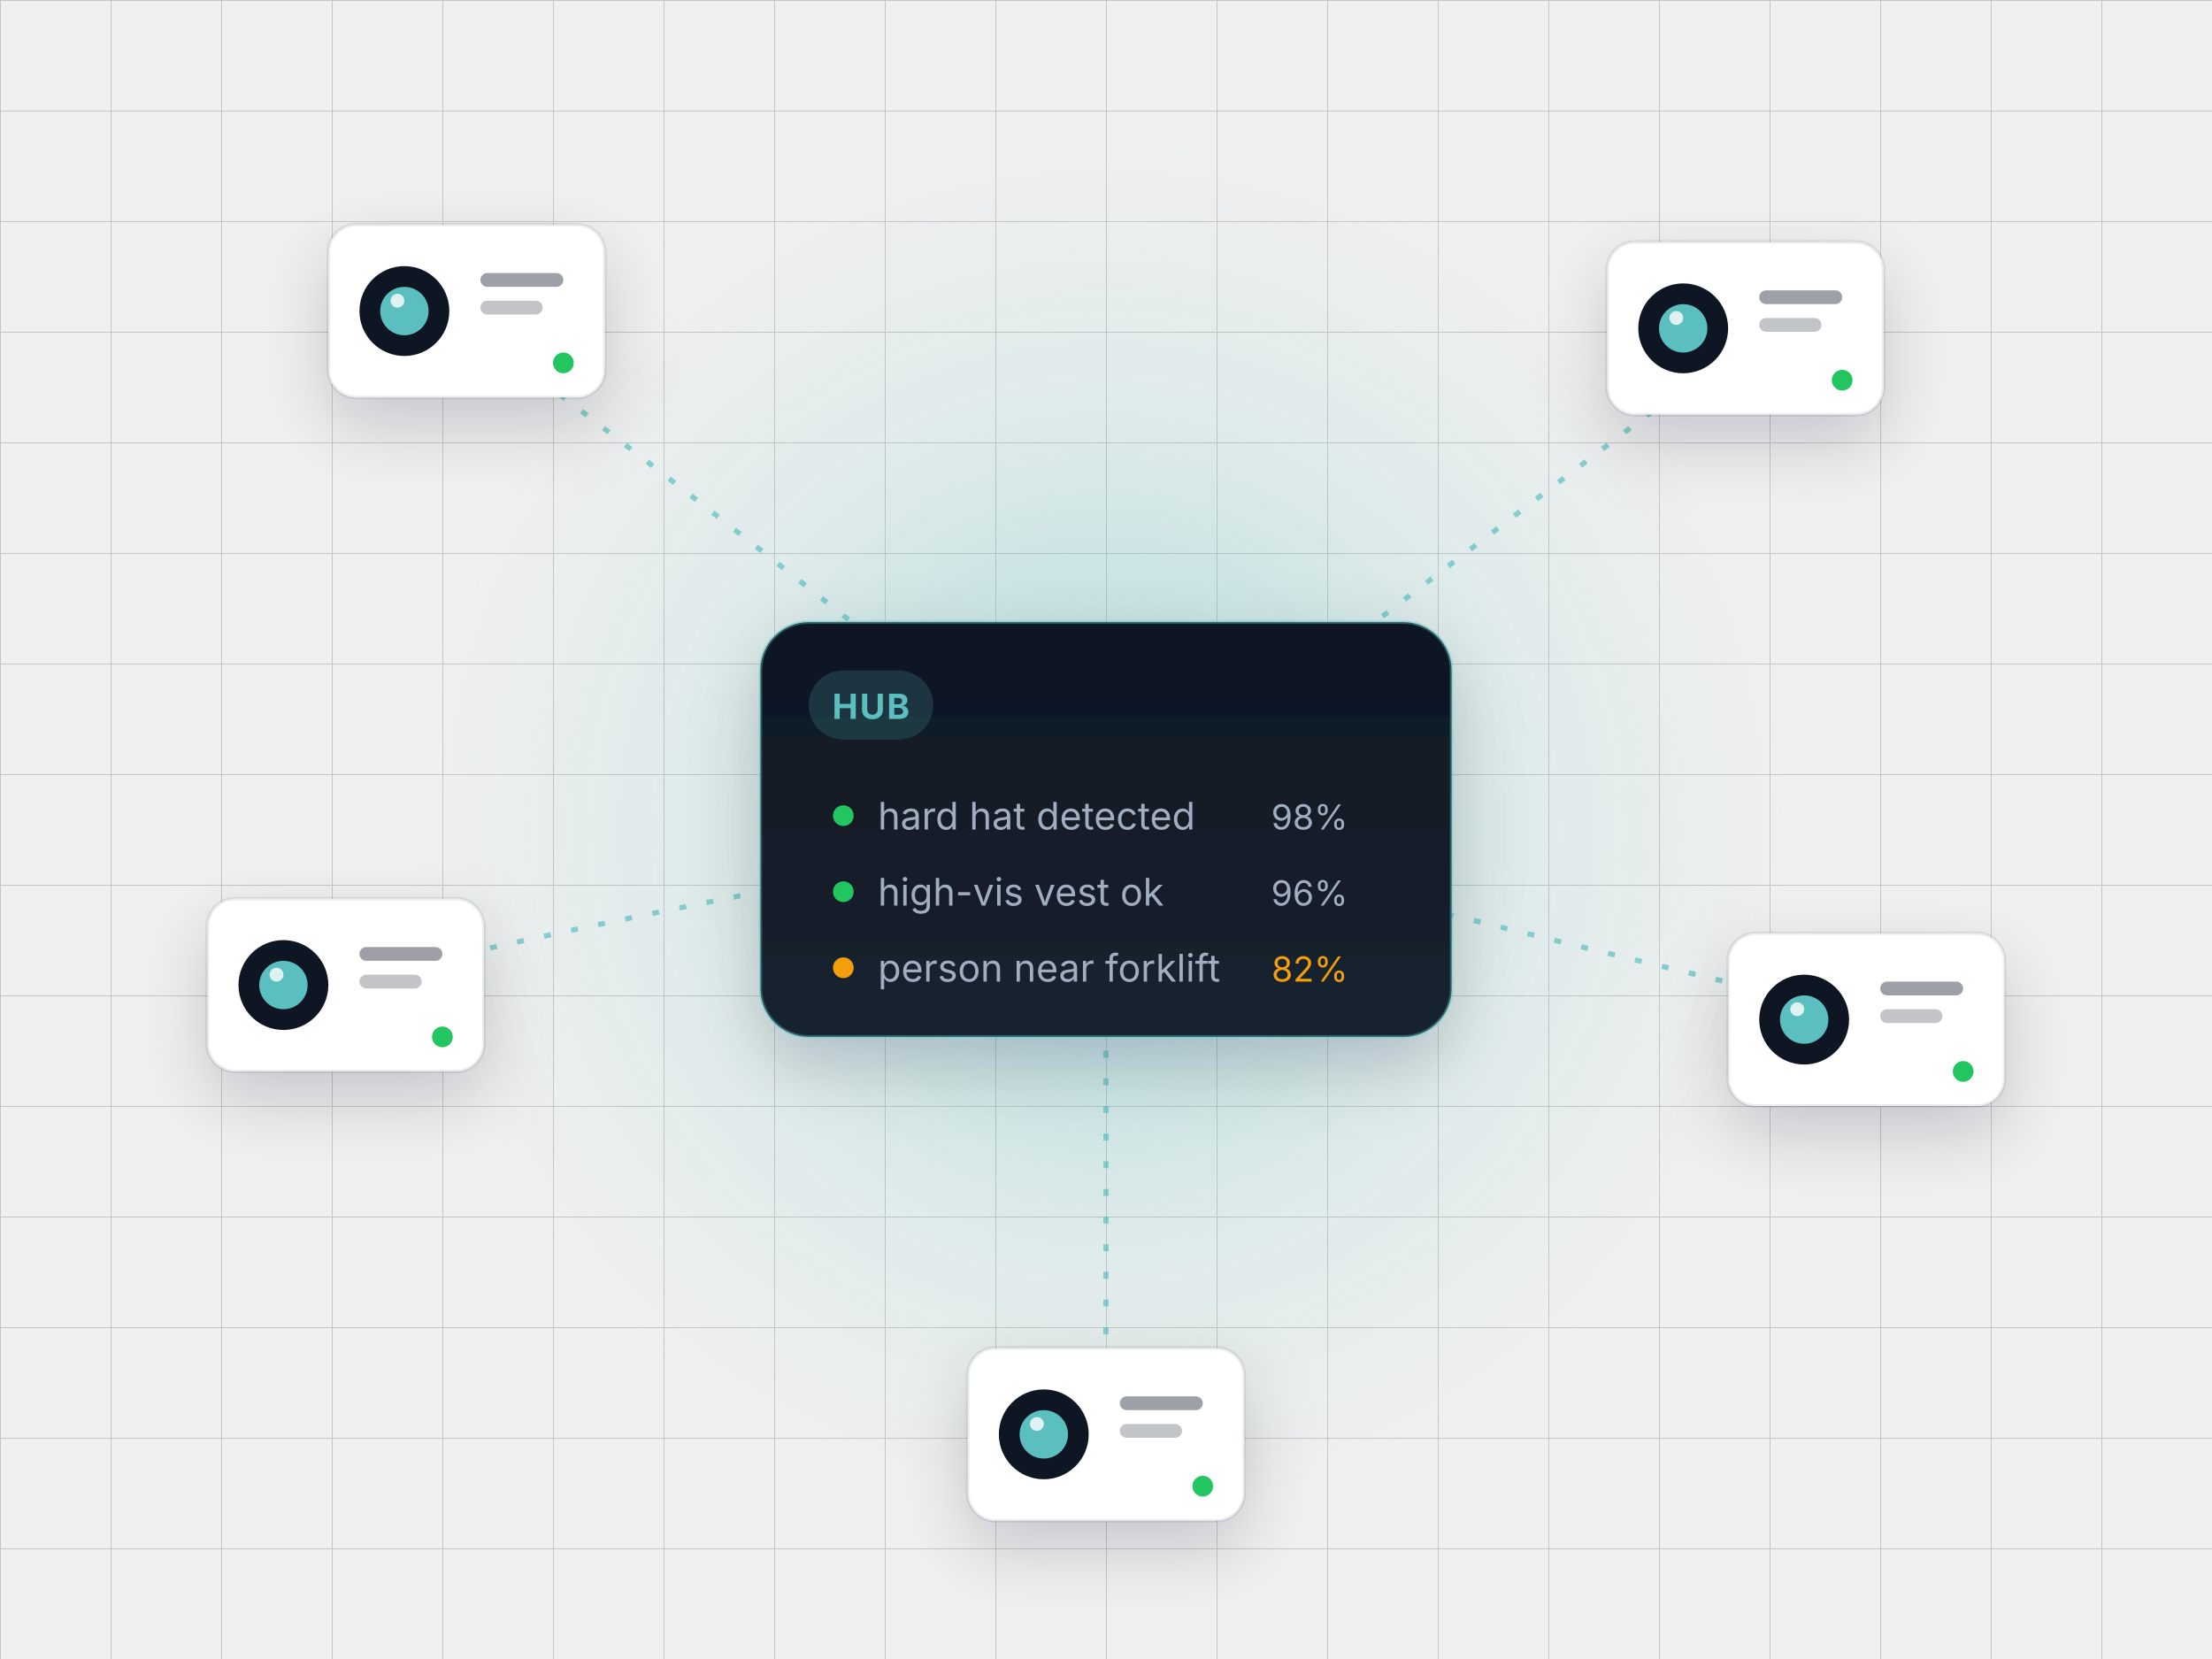
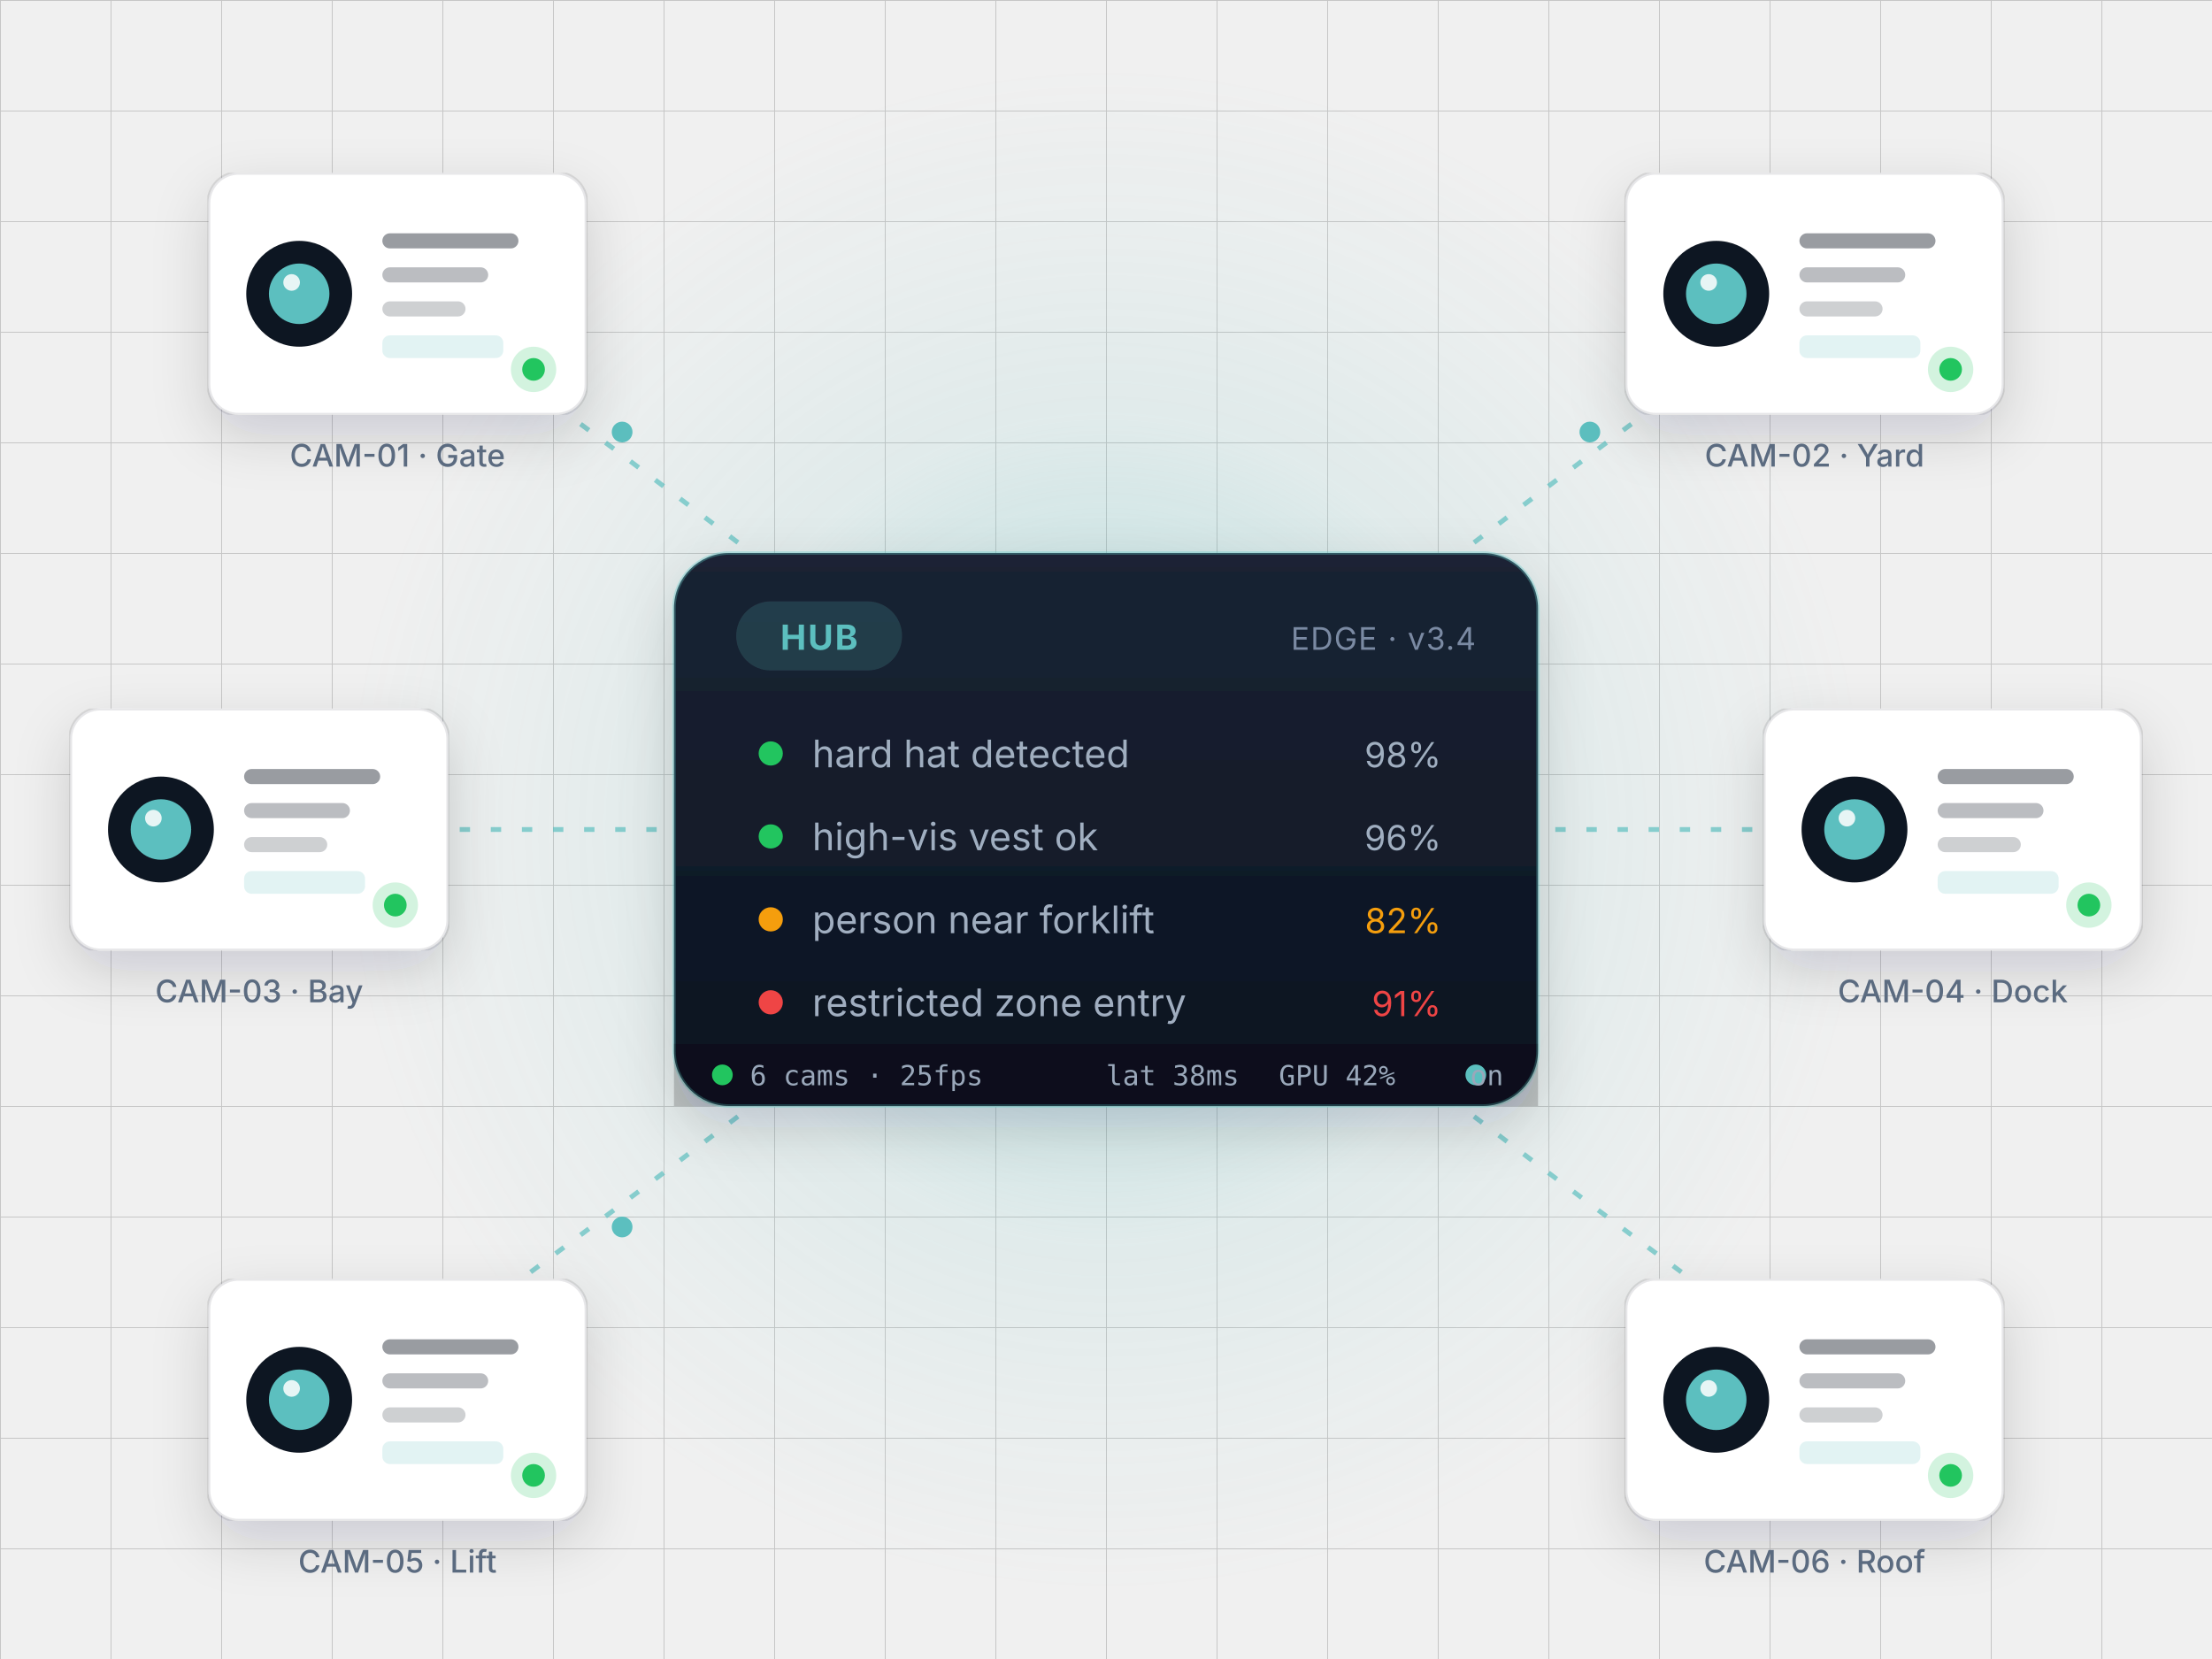
<svg xmlns="http://www.w3.org/2000/svg" viewBox="0 0 640 480" role="img" aria-labelledby="hub-title hub-desc">
  <defs>
    <radialGradient id="hub-glow" cx="50%" cy="50%" r="50%">
-       <stop offset="0%" stop-color="#5cbfbf" stop-opacity="0.45" />
-       <stop offset="60%" stop-color="#5cbfbf" stop-opacity="0.12" />
+       <stop offset="0%" stop-color="#5cbfbf" stop-opacity="0.42" />
+       <stop offset="55%" stop-color="#5cbfbf" stop-opacity="0.10" />
      <stop offset="100%" stop-color="#5cbfbf" stop-opacity="0" />
    </radialGradient>
    <linearGradient id="hub-card" x1="0" y1="0" x2="0" y2="1">
      <stop offset="0%" stop-color="#0f1722" />
      <stop offset="100%" stop-color="#18222f" />
    </linearGradient>
+     <linearGradient id="hub-server" x1="0" y1="0" x2="0" y2="1">
+       <stop offset="0%" stop-color="#1a2434" />
+       <stop offset="100%" stop-color="#0b1220" />
+     </linearGradient>
    <pattern id="hub-grid" x="0" y="0" width="32" height="32" patternUnits="userSpaceOnUse">
      <path d="M 32 0 L 0 0 0 32" fill="none" stroke="currentColor" stroke-width="0.5" opacity="0.18" />
    </pattern>
    <filter id="hub-shadow" x="-50%" y="-50%" width="200%" height="200%">
-       <feDropShadow dx="0" dy="8" stdDeviation="10" flood-color="#0b1220" flood-opacity="0.18" />
+       <feDropShadow dx="0" dy="6" stdDeviation="8" flood-color="#0b1220" flood-opacity="0.16" />
    </filter>
+     <symbol id="hub-cam" viewBox="0 0 100 64">
+       <rect width="100" height="64" rx="8" fill="#ffffff" stroke="#0b1220" stroke-opacity="0.10" />
+       <circle cx="24" cy="32" r="14" fill="#0f1722" />
+       <circle cx="24" cy="32" r="8" fill="#5cbfbf" />
+       <circle cx="22" cy="29" r="2.2" fill="#ffffff" opacity="0.85" />
+       <rect x="46" y="16" width="36" height="4" rx="2" fill="#0b1220" opacity="0.42" />
+       <rect x="46" y="25" width="28" height="4" rx="2" fill="#0b1220" opacity="0.28" />
+       <rect x="46" y="34" width="22" height="4" rx="2" fill="#0b1220" opacity="0.20" />
+       <rect x="46" y="43" width="32" height="6" rx="2" fill="#5cbfbf" opacity="0.18" />
+       <circle cx="86" cy="52" r="3" fill="#22c55e" />
+       <circle cx="86" cy="52" r="6" fill="#22c55e" opacity="0.20" />
+     </symbol>
  </defs>
  <rect width="640" height="480" fill="url(#hub-grid)" color="#5cbfbf" />
-   <circle cx="320" cy="240" r="200" fill="url(#hub-glow)" />
-   <g stroke="#5cbfbf" stroke-width="1.5" fill="none" opacity="0.7" stroke-dasharray="2 6">
-     <path d="M 130 90 Q 230 165 320 240" />
-     <path d="M 510 95 Q 410 170 320 240" />
-     <path d="M 95 285 Q 200 260 320 240" />
-     <path d="M 545 295 Q 440 270 320 240" />
-     <path d="M 320 240 L 320 410" />
+   <circle cx="320" cy="240" r="220" fill="url(#hub-glow)" />
+   <g stroke="#5cbfbf" stroke-width="1.4" fill="none" opacity="0.7" stroke-dasharray="3 6">
+     <path d="M 110 80 Q 220 160 320 240" />
+     <path d="M 530 80 Q 420 160 320 240" />
+     <path d="M 70 240 L 320 240" />
+     <path d="M 570 240 L 320 240" />
+     <path d="M 110 400 Q 220 320 320 240" />
+     <path d="M 530 400 Q 420 320 320 240" />
+   </g>
+   <g fill="#5cbfbf">
+     <circle r="3" cx="180" cy="125" />
+     <circle r="3" cx="460" cy="125" />
+     <circle r="3" cx="200" cy="240" opacity="0.8" />
+     <circle r="3" cx="440" cy="240" opacity="0.8" />
+     <circle r="3" cx="180" cy="355" />
  </g>
  <g filter="url(#hub-shadow)">
-     <g transform="translate(95 65)">
-       <rect width="80" height="50" rx="8" fill="#ffffff" stroke="#0b1220" stroke-opacity="0.08" />
-       <circle cx="22" cy="25" r="13" fill="#0f1722" />
-       <circle cx="22" cy="25" r="7" fill="#5cbfbf" />
-       <circle cx="20" cy="22" r="2" fill="#ffffff" opacity="0.8" />
-       <rect x="44" y="14" width="24" height="4" rx="2" fill="#0b1220" opacity="0.4" />
-       <rect x="44" y="22" width="18" height="4" rx="2" fill="#0b1220" opacity="0.25" />
-       <circle cx="68" cy="40" r="3" fill="#22c55e" />
+     <use href="#hub-cam" x="60" y="50" width="110" height="70" />
+     <use href="#hub-cam" x="470" y="50" width="110" height="70" />
+     <use href="#hub-cam" x="20" y="205" width="110" height="70" />
+     <use href="#hub-cam" x="510" y="205" width="110" height="70" />
+     <use href="#hub-cam" x="60" y="370" width="110" height="70" />
+     <use href="#hub-cam" x="470" y="370" width="110" height="70" />
+   </g>
+   <g font-family="Inter, sans-serif" font-size="9" fill="#5b6b80" font-weight="500">
+     <text x="115" y="135" text-anchor="middle">CAM-01 · Gate</text>
+     <text x="525" y="135" text-anchor="middle">CAM-02 · Yard</text>
+     <text x="75" y="290" text-anchor="middle">CAM-03 · Bay</text>
+     <text x="565" y="290" text-anchor="middle">CAM-04 · Dock</text>
+     <text x="115" y="455" text-anchor="middle">CAM-05 · Lift</text>
+     <text x="525" y="455" text-anchor="middle">CAM-06 · Roof</text>
+   </g>
+   <g filter="url(#hub-shadow)" transform="translate(195 160)">
+     <rect width="250" height="160" rx="16" fill="url(#hub-server)" stroke="#5cbfbf" stroke-opacity="0.35" />
+     <rect x="18" y="14" width="48" height="20" rx="10" fill="#5cbfbf" fill-opacity="0.18" />
+     <text x="42" y="28" font-family="Inter, sans-serif" font-size="10" font-weight="700" fill="#5cbfbf" text-anchor="middle" letter-spacing="0.5">HUB</text>
+     <text x="232" y="28" font-family="Inter, sans-serif" font-size="9" fill="#7a8aa3" text-anchor="end" letter-spacing="0.3">EDGE · v3.4</text>
+     <g font-family="Inter, sans-serif" font-size="11" fill="#a0aec0">
+       <circle cx="28" cy="58" r="3.5" fill="#22c55e" />
+       <text x="40" y="62">hard hat detected</text>
+       <text x="222" y="62" fill="#a0aec0" text-anchor="end" font-size="10">98%</text>
+       <circle cx="28" cy="82" r="3.5" fill="#22c55e" />
+       <text x="40" y="86">high-vis vest ok</text>
+       <text x="222" y="86" fill="#a0aec0" text-anchor="end" font-size="10">96%</text>
+       <circle cx="28" cy="106" r="3.5" fill="#f59e0b" />
+       <text x="40" y="110">person near forklift</text>
+       <text x="222" y="110" fill="#f59e0b" text-anchor="end" font-size="10">82%</text>
+       <circle cx="28" cy="130" r="3.5" fill="#ef4444" />
+       <text x="40" y="134">restricted zone entry</text>
+       <text x="222" y="134" fill="#ef4444" text-anchor="end" font-size="10">91%</text>
    </g>
-     <g transform="translate(465 70)">
-       <rect width="80" height="50" rx="8" fill="#ffffff" stroke="#0b1220" stroke-opacity="0.08" />
-       <circle cx="22" cy="25" r="13" fill="#0f1722" />
-       <circle cx="22" cy="25" r="7" fill="#5cbfbf" />
-       <circle cx="20" cy="22" r="2" fill="#ffffff" opacity="0.8" />
-       <rect x="44" y="14" width="24" height="4" rx="2" fill="#0b1220" opacity="0.4" />
-       <rect x="44" y="22" width="18" height="4" rx="2" fill="#0b1220" opacity="0.25" />
-       <circle cx="68" cy="40" r="3" fill="#22c55e" />
-     </g>
-     <g transform="translate(60 260)">
-       <rect width="80" height="50" rx="8" fill="#ffffff" stroke="#0b1220" stroke-opacity="0.08" />
-       <circle cx="22" cy="25" r="13" fill="#0f1722" />
-       <circle cx="22" cy="25" r="7" fill="#5cbfbf" />
-       <circle cx="20" cy="22" r="2" fill="#ffffff" opacity="0.8" />
-       <rect x="44" y="14" width="24" height="4" rx="2" fill="#0b1220" opacity="0.4" />
-       <rect x="44" y="22" width="18" height="4" rx="2" fill="#0b1220" opacity="0.25" />
-       <circle cx="68" cy="40" r="3" fill="#22c55e" />
-     </g>
-     <g transform="translate(500 270)">
-       <rect width="80" height="50" rx="8" fill="#ffffff" stroke="#0b1220" stroke-opacity="0.08" />
-       <circle cx="22" cy="25" r="13" fill="#0f1722" />
-       <circle cx="22" cy="25" r="7" fill="#5cbfbf" />
-       <circle cx="20" cy="22" r="2" fill="#ffffff" opacity="0.8" />
-       <rect x="44" y="14" width="24" height="4" rx="2" fill="#0b1220" opacity="0.4" />
-       <rect x="44" y="22" width="18" height="4" rx="2" fill="#0b1220" opacity="0.25" />
-       <circle cx="68" cy="40" r="3" fill="#22c55e" />
-     </g>
-     <g transform="translate(280 390)">
-       <rect width="80" height="50" rx="8" fill="#ffffff" stroke="#0b1220" stroke-opacity="0.08" />
-       <circle cx="22" cy="25" r="13" fill="#0f1722" />
-       <circle cx="22" cy="25" r="7" fill="#5cbfbf" />
-       <circle cx="20" cy="22" r="2" fill="#ffffff" opacity="0.8" />
-       <rect x="44" y="14" width="24" height="4" rx="2" fill="#0b1220" opacity="0.4" />
-       <rect x="44" y="22" width="18" height="4" rx="2" fill="#0b1220" opacity="0.25" />
-       <circle cx="68" cy="40" r="3" fill="#22c55e" />
-     </g>
-   </g>
-   <g filter="url(#hub-shadow)" transform="translate(220 180)">
-     <rect width="200" height="120" rx="14" fill="url(#hub-card)" />
-     <rect x="0" y="0" width="200" height="120" rx="14" fill="none" stroke="#5cbfbf" stroke-opacity="0.4" />
-     <rect x="14" y="14" width="36" height="20" rx="10" fill="#5cbfbf" fill-opacity="0.18" />
-     <text x="32" y="28" font-family="Inter, sans-serif" font-size="10" font-weight="700" fill="#5cbfbf" text-anchor="middle" letter-spacing="0.5">HUB</text>
-     <g font-family="Inter, sans-serif" font-size="11" fill="#a0aec0">
-       <circle cx="24" cy="56" r="3" fill="#22c55e" />
-       <text x="34" y="60">hard hat detected</text>
-       <text x="170" y="60" fill="#a0aec0" text-anchor="end" font-size="10">98%</text>
-       <circle cx="24" cy="78" r="3" fill="#22c55e" />
-       <text x="34" y="82">high-vis vest ok</text>
-       <text x="170" y="82" fill="#a0aec0" text-anchor="end" font-size="10">96%</text>
-       <circle cx="24" cy="100" r="3" fill="#f59e0b" />
-       <text x="34" y="104">person near forklift</text>
-       <text x="170" y="104" fill="#f59e0b" text-anchor="end" font-size="10">82%</text>
+     <g font-family="ui-monospace, SFMono-Regular, monospace" font-size="8" fill="#5b6b80">
+       <rect x="0" y="142" width="250" height="18" rx="0" fill="#000000" fill-opacity="0.18" />
+       <circle cx="14" cy="151" r="3" fill="#22c55e" />
+       <text x="22" y="154" fill="#9aa7ba">6 cams · 25fps</text>
+       <text x="125" y="154" fill="#9aa7ba">lat 38ms</text>
+       <text x="175" y="154" fill="#9aa7ba">GPU 42%</text>
+       <circle cx="232" cy="151" r="3" fill="#5cbfbf" />
+       <text x="240" y="154" fill="#9aa7ba" text-anchor="end">on</text>
    </g>
  </g>
</svg>
